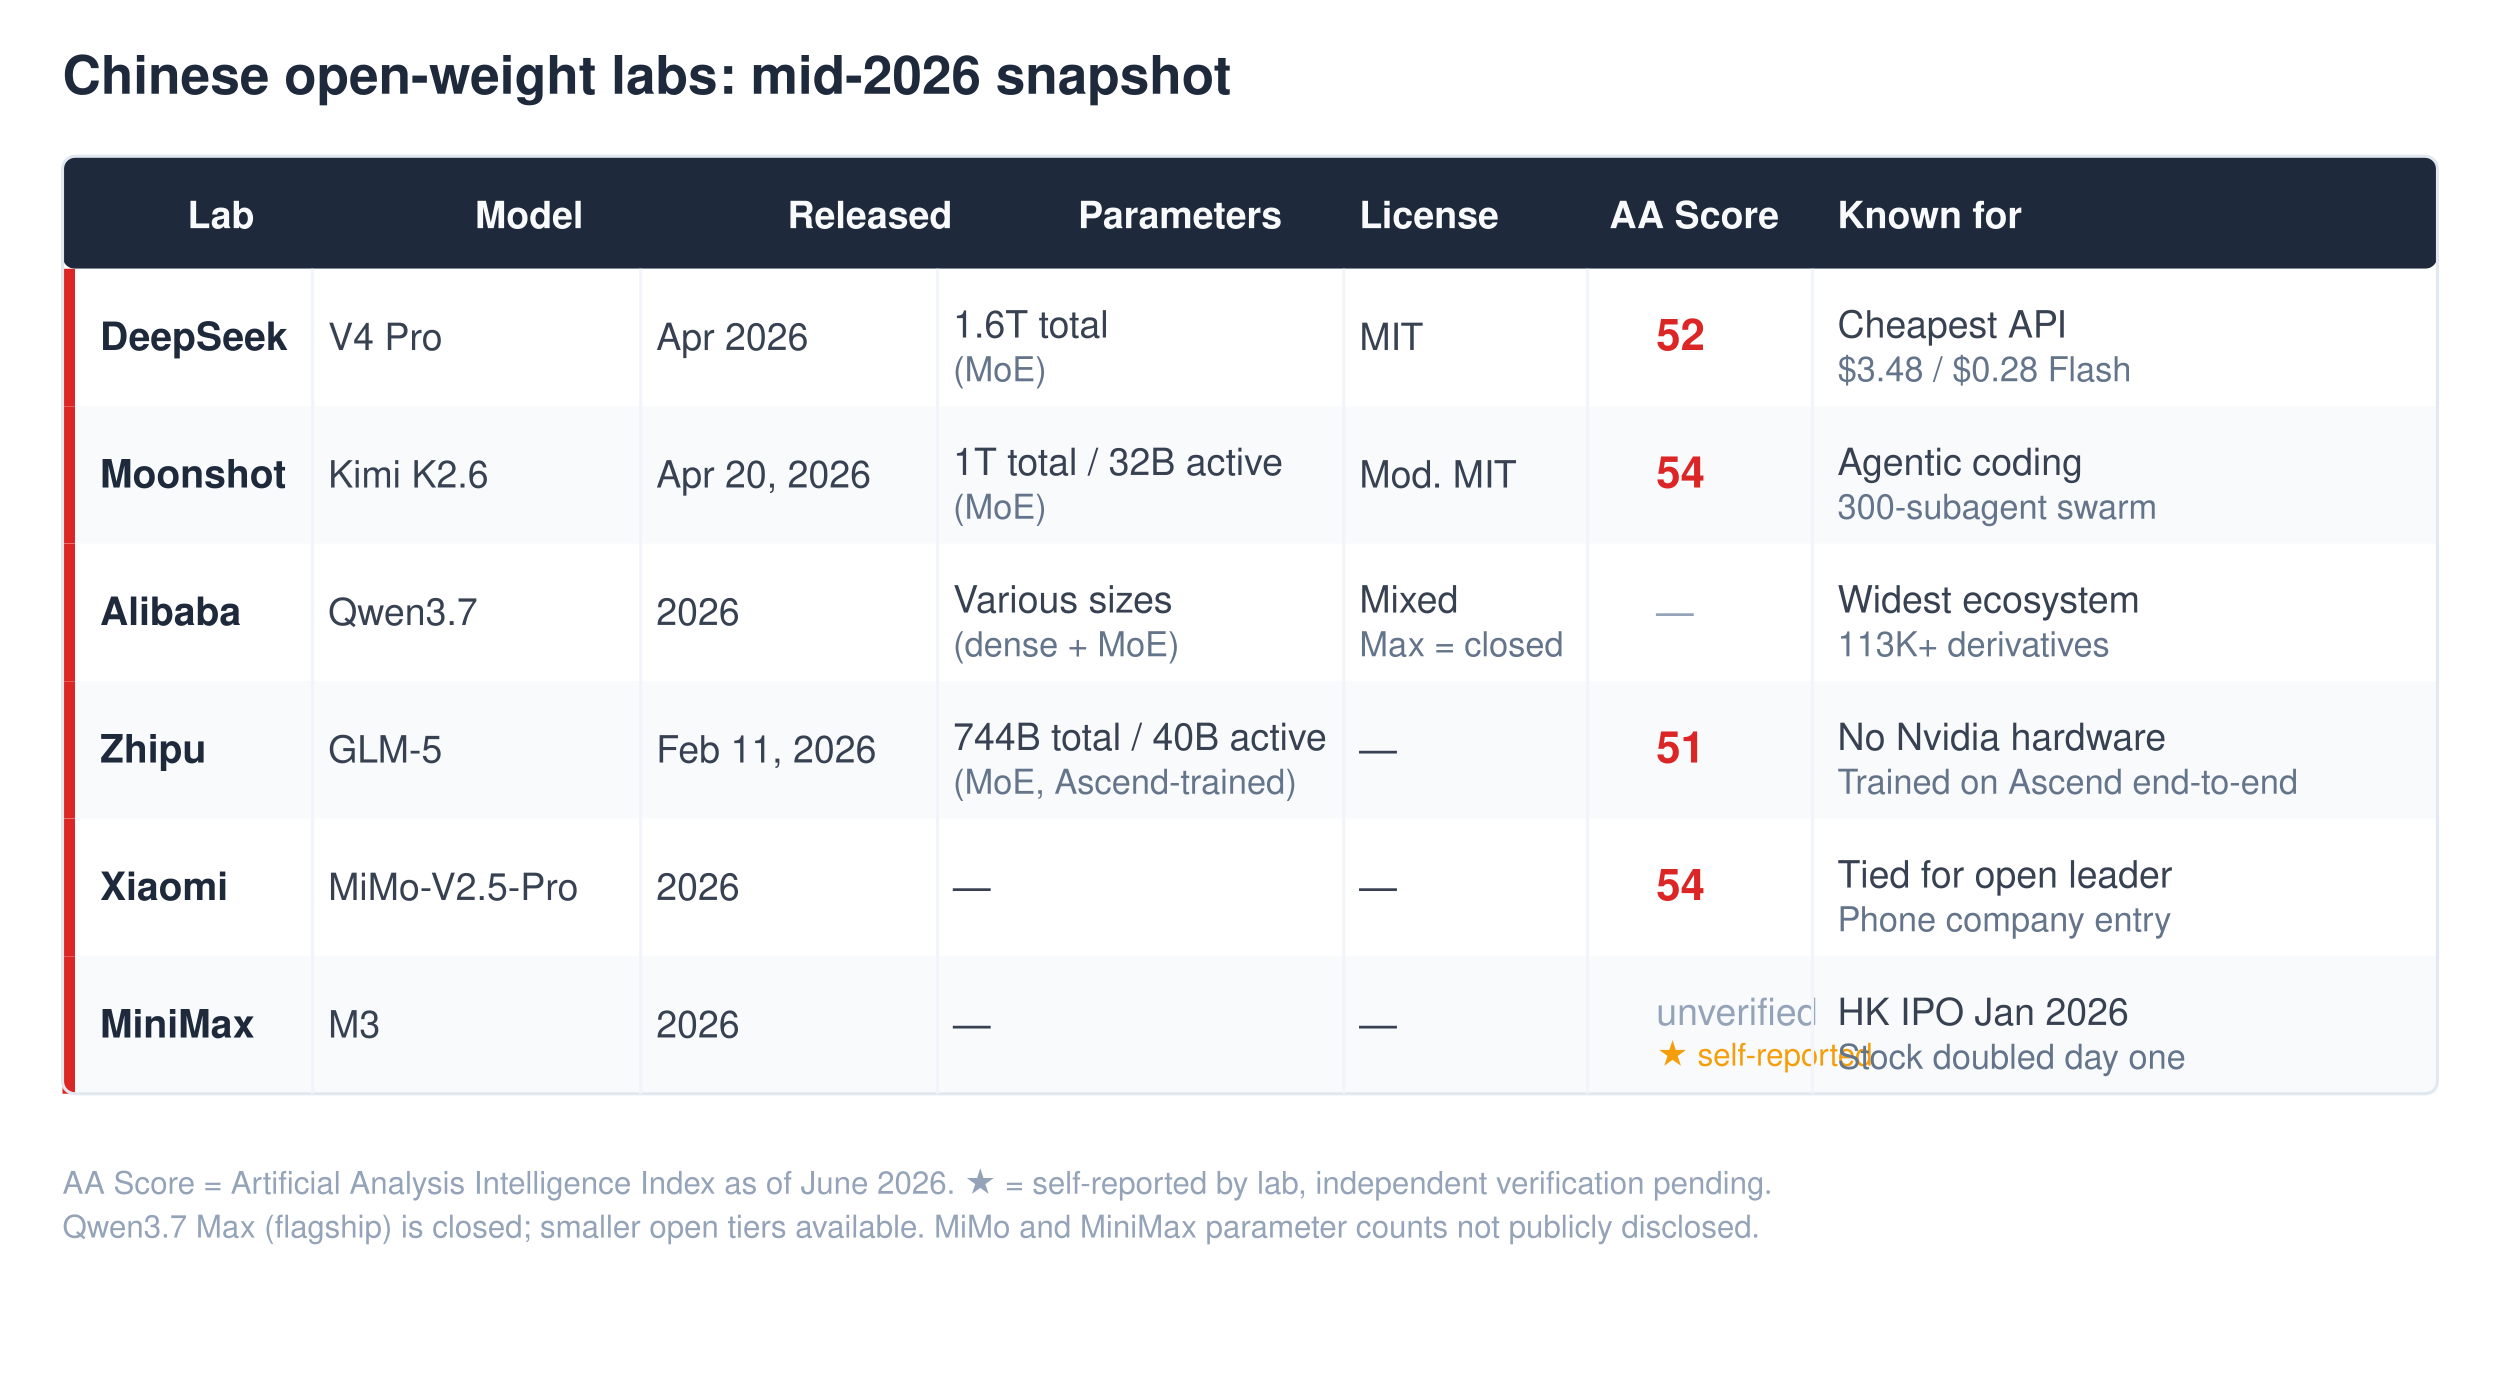
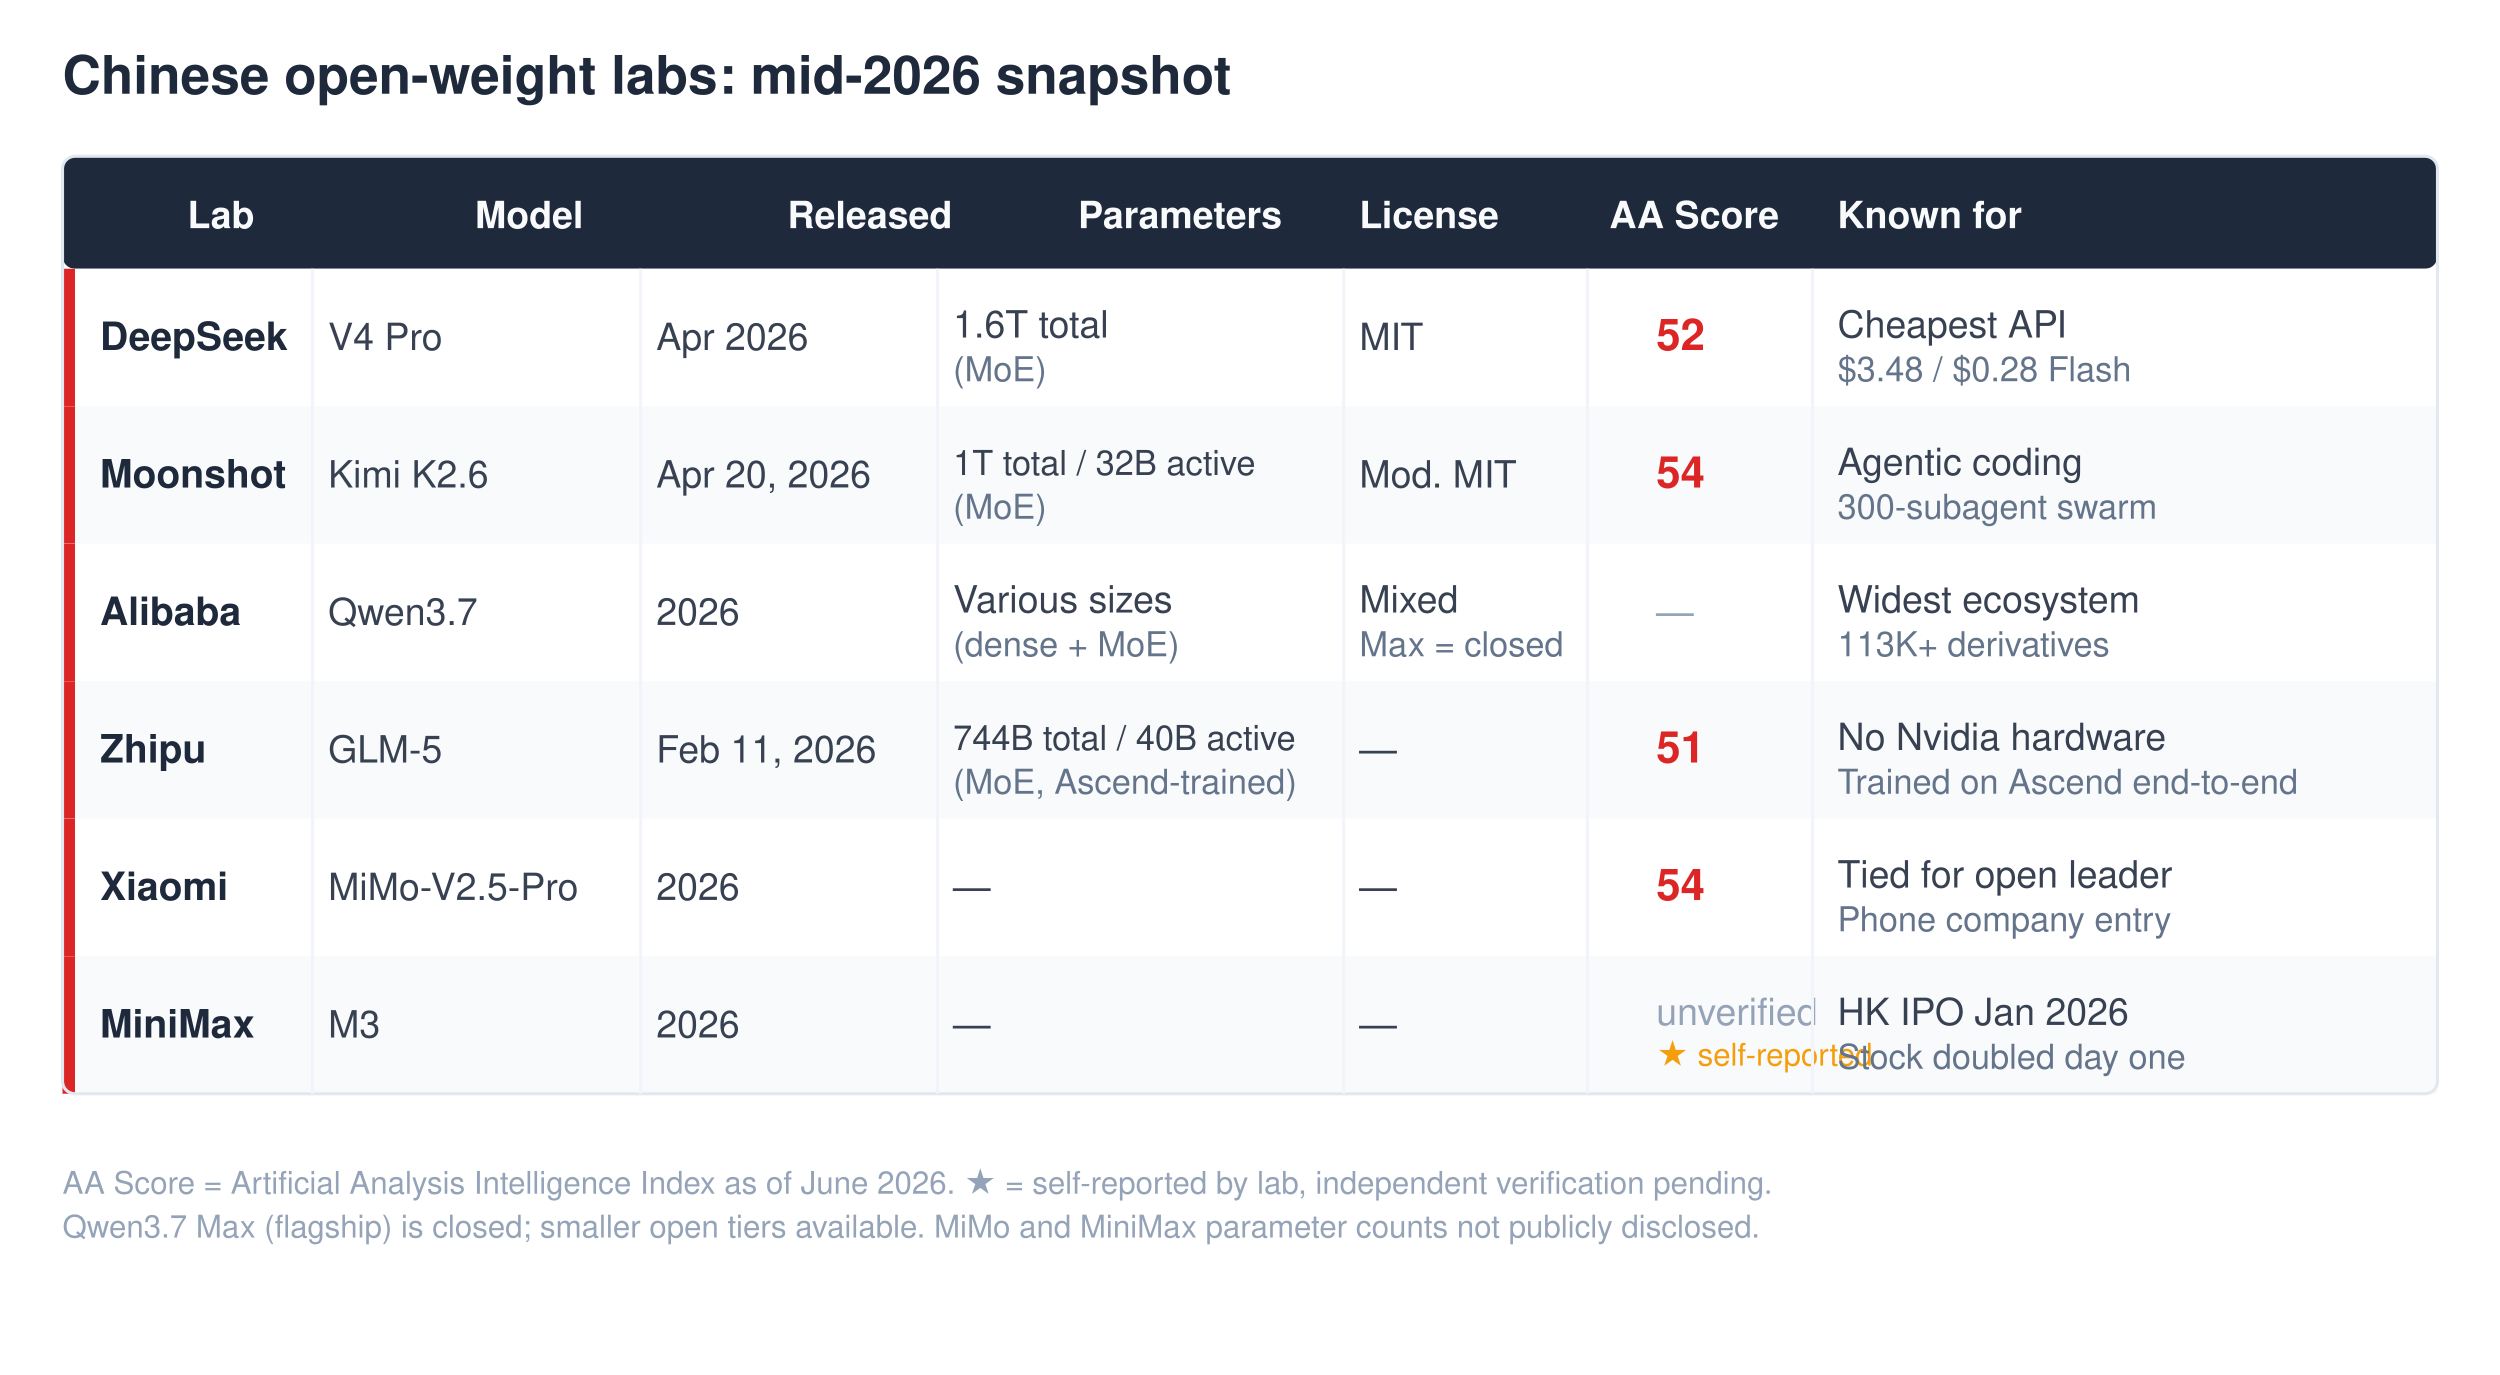
<svg xmlns="http://www.w3.org/2000/svg" viewBox="0 0 800 440" style="font-family:-apple-system,BlinkMacSystemFont,'Segoe UI',Helvetica,sans-serif;">
  <rect width="800" height="440" fill="#fff" />
  <text x="20" y="30" font-size="17" font-weight="600" fill="#1e293b">Chinese open-weight labs: mid-2026 snapshot</text>
  <rect x="20" y="50" width="760" height="36" fill="#1e293b" rx="4" />
  <text x="60" y="73" font-size="12" font-weight="600" fill="#f8fafc">Lab</text>
  <text x="152" y="73" font-size="12" font-weight="600" fill="#f8fafc">Model</text>
  <text x="252" y="73" font-size="12" font-weight="600" fill="#f8fafc">Released</text>
  <text x="345" y="73" font-size="12" font-weight="600" fill="#f8fafc">Parameters</text>
  <text x="435" y="73" font-size="12" font-weight="600" fill="#f8fafc">License</text>
  <text x="515" y="73" font-size="12" font-weight="600" fill="#f8fafc">AA Score</text>
  <text x="588" y="73" font-size="12" font-weight="600" fill="#f8fafc">Known for</text>
  <rect x="20" y="86" width="760" height="44" fill="#fff" />
  <rect x="20" y="86" width="4" height="44" fill="#dc2626" />
  <text x="32" y="112" font-size="12.5" font-weight="600" fill="#1e293b">DeepSeek</text>
  <text x="105" y="112" font-size="12" fill="#374151">V4 Pro</text>
  <text x="210" y="112" font-size="12" fill="#374151">Apr 2026</text>
  <text x="305" y="108" font-size="12" fill="#374151">1.6T total</text>
  <text x="305" y="122" font-size="11" fill="#64748b">(MoE)</text>
  <text x="435" y="112" font-size="12" fill="#374151">MIT</text>
  <text x="530" y="112" font-size="14" font-weight="700" fill="#dc2626">52</text>
  <text x="588" y="108" font-size="12" fill="#374151">Cheapest API</text>
  <text x="588" y="122" font-size="11" fill="#64748b">$3.48 / $0.28 Flash</text>
  <rect x="20" y="130" width="760" height="44" fill="#f8fafc" />
  <rect x="20" y="130" width="4" height="44" fill="#dc2626" />
  <text x="32" y="156" font-size="12.5" font-weight="600" fill="#1e293b">Moonshot</text>
  <text x="105" y="156" font-size="12" fill="#374151">Kimi K2.6</text>
  <text x="210" y="156" font-size="12" fill="#374151">Apr 20, 2026</text>
-   <text x="305" y="152" font-size="12" fill="#374151">1T total / 32B active</text>
+   <text x="305" y="152" font-size="11" fill="#374151">1T total / 32B active</text>
  <text x="305" y="166" font-size="11" fill="#64748b">(MoE)</text>
  <text x="435" y="156" font-size="12" fill="#374151">Mod. MIT</text>
  <text x="530" y="156" font-size="14" font-weight="700" fill="#dc2626">54</text>
  <text x="588" y="152" font-size="12" fill="#374151">Agentic coding</text>
  <text x="588" y="166" font-size="11" fill="#64748b">300-subagent swarm</text>
  <rect x="20" y="174" width="760" height="44" fill="#fff" />
  <rect x="20" y="174" width="4" height="44" fill="#dc2626" />
  <text x="32" y="200" font-size="12.5" font-weight="600" fill="#1e293b">Alibaba</text>
  <text x="105" y="200" font-size="12" fill="#374151">Qwen3.7</text>
  <text x="210" y="200" font-size="12" fill="#374151">2026</text>
  <text x="305" y="196" font-size="12" fill="#374151">Various sizes</text>
  <text x="305" y="210" font-size="11" fill="#64748b">(dense + MoE)</text>
  <text x="435" y="196" font-size="12" fill="#374151">Mixed</text>
  <text x="435" y="210" font-size="11" fill="#64748b">Max = closed</text>
  <text x="530" y="200" font-size="12" fill="#94a3b8">—</text>
  <text x="588" y="196" font-size="12" fill="#374151">Widest ecosystem</text>
  <text x="588" y="210" font-size="11" fill="#64748b">113K+ derivatives</text>
  <rect x="20" y="218" width="760" height="44" fill="#f8fafc" />
  <rect x="20" y="218" width="4" height="44" fill="#dc2626" />
  <text x="32" y="244" font-size="12.5" font-weight="600" fill="#1e293b">Zhipu</text>
  <text x="105" y="244" font-size="12" fill="#374151">GLM-5</text>
  <text x="210" y="244" font-size="12" fill="#374151">Feb 11, 2026</text>
-   <text x="305" y="240" font-size="12" fill="#374151">744B total / 40B active</text>
+   <text x="305" y="240" font-size="11" fill="#374151">744B total / 40B active</text>
  <text x="305" y="254" font-size="11" fill="#64748b">(MoE, Ascend-trained)</text>
  <text x="435" y="244" font-size="12" fill="#374151">—</text>
  <text x="530" y="244" font-size="14" font-weight="700" fill="#dc2626">51</text>
  <text x="588" y="240" font-size="12" fill="#374151">No Nvidia hardware</text>
  <text x="588" y="254" font-size="11" fill="#64748b">Trained on Ascend end-to-end</text>
  <rect x="20" y="262" width="760" height="44" fill="#fff" />
  <rect x="20" y="262" width="4" height="44" fill="#dc2626" />
  <text x="32" y="288" font-size="12.5" font-weight="600" fill="#1e293b">Xiaomi</text>
  <text x="105" y="288" font-size="12" fill="#374151">MiMo-V2.5-Pro</text>
  <text x="210" y="288" font-size="12" fill="#374151">2026</text>
  <text x="305" y="288" font-size="12" fill="#374151">—</text>
  <text x="435" y="288" font-size="12" fill="#374151">—</text>
  <text x="530" y="288" font-size="14" font-weight="700" fill="#dc2626">54</text>
  <text x="588" y="284" font-size="12" fill="#374151">Tied for open leader</text>
  <text x="588" y="298" font-size="11" fill="#64748b">Phone company entry</text>
  <rect x="20" y="306" width="760" height="44" fill="#f8fafc" />
  <rect x="20" y="306" width="4" height="44" fill="#dc2626" />
  <text x="32" y="332" font-size="12.5" font-weight="600" fill="#1e293b">MiniMax</text>
  <text x="105" y="332" font-size="12" fill="#374151">M3</text>
  <text x="210" y="332" font-size="12" fill="#374151">2026</text>
  <text x="305" y="332" font-size="12" fill="#374151">—</text>
  <text x="435" y="332" font-size="12" fill="#374151">—</text>
  <text x="530" y="328" font-size="12" fill="#94a3b8">unverified</text>
  <text x="530" y="341" font-size="10" fill="#f59e0b">★ self-reported</text>
  <text x="588" y="328" font-size="12" fill="#374151">HK IPO Jan 2026</text>
  <text x="588" y="342" font-size="11" fill="#64748b">Stock doubled day one</text>
  <rect x="20" y="50" width="760" height="300" fill="none" stroke="#e2e8f0" stroke-width="1" rx="4" />
  <line x1="100" y1="86" x2="100" y2="350" stroke="#f1f5f9" stroke-width="1" />
  <line x1="205" y1="86" x2="205" y2="350" stroke="#f1f5f9" stroke-width="1" />
  <line x1="300" y1="86" x2="300" y2="350" stroke="#f1f5f9" stroke-width="1" />
  <line x1="430" y1="86" x2="430" y2="350" stroke="#f1f5f9" stroke-width="1" />
  <line x1="508" y1="86" x2="508" y2="350" stroke="#f1f5f9" stroke-width="1" />
  <line x1="580" y1="86" x2="580" y2="350" stroke="#f1f5f9" stroke-width="1" />
  <text x="20" y="382" font-size="10" fill="#94a3b8">AA Score = Artificial Analysis Intelligence Index as of June 2026. ★ = self-reported by lab, independent verification pending.</text>
  <text x="20" y="396" font-size="10" fill="#94a3b8">Qwen3.7 Max (flagship) is closed; smaller open tiers available. MiMo and MiniMax parameter counts not publicly disclosed.</text>
</svg>
